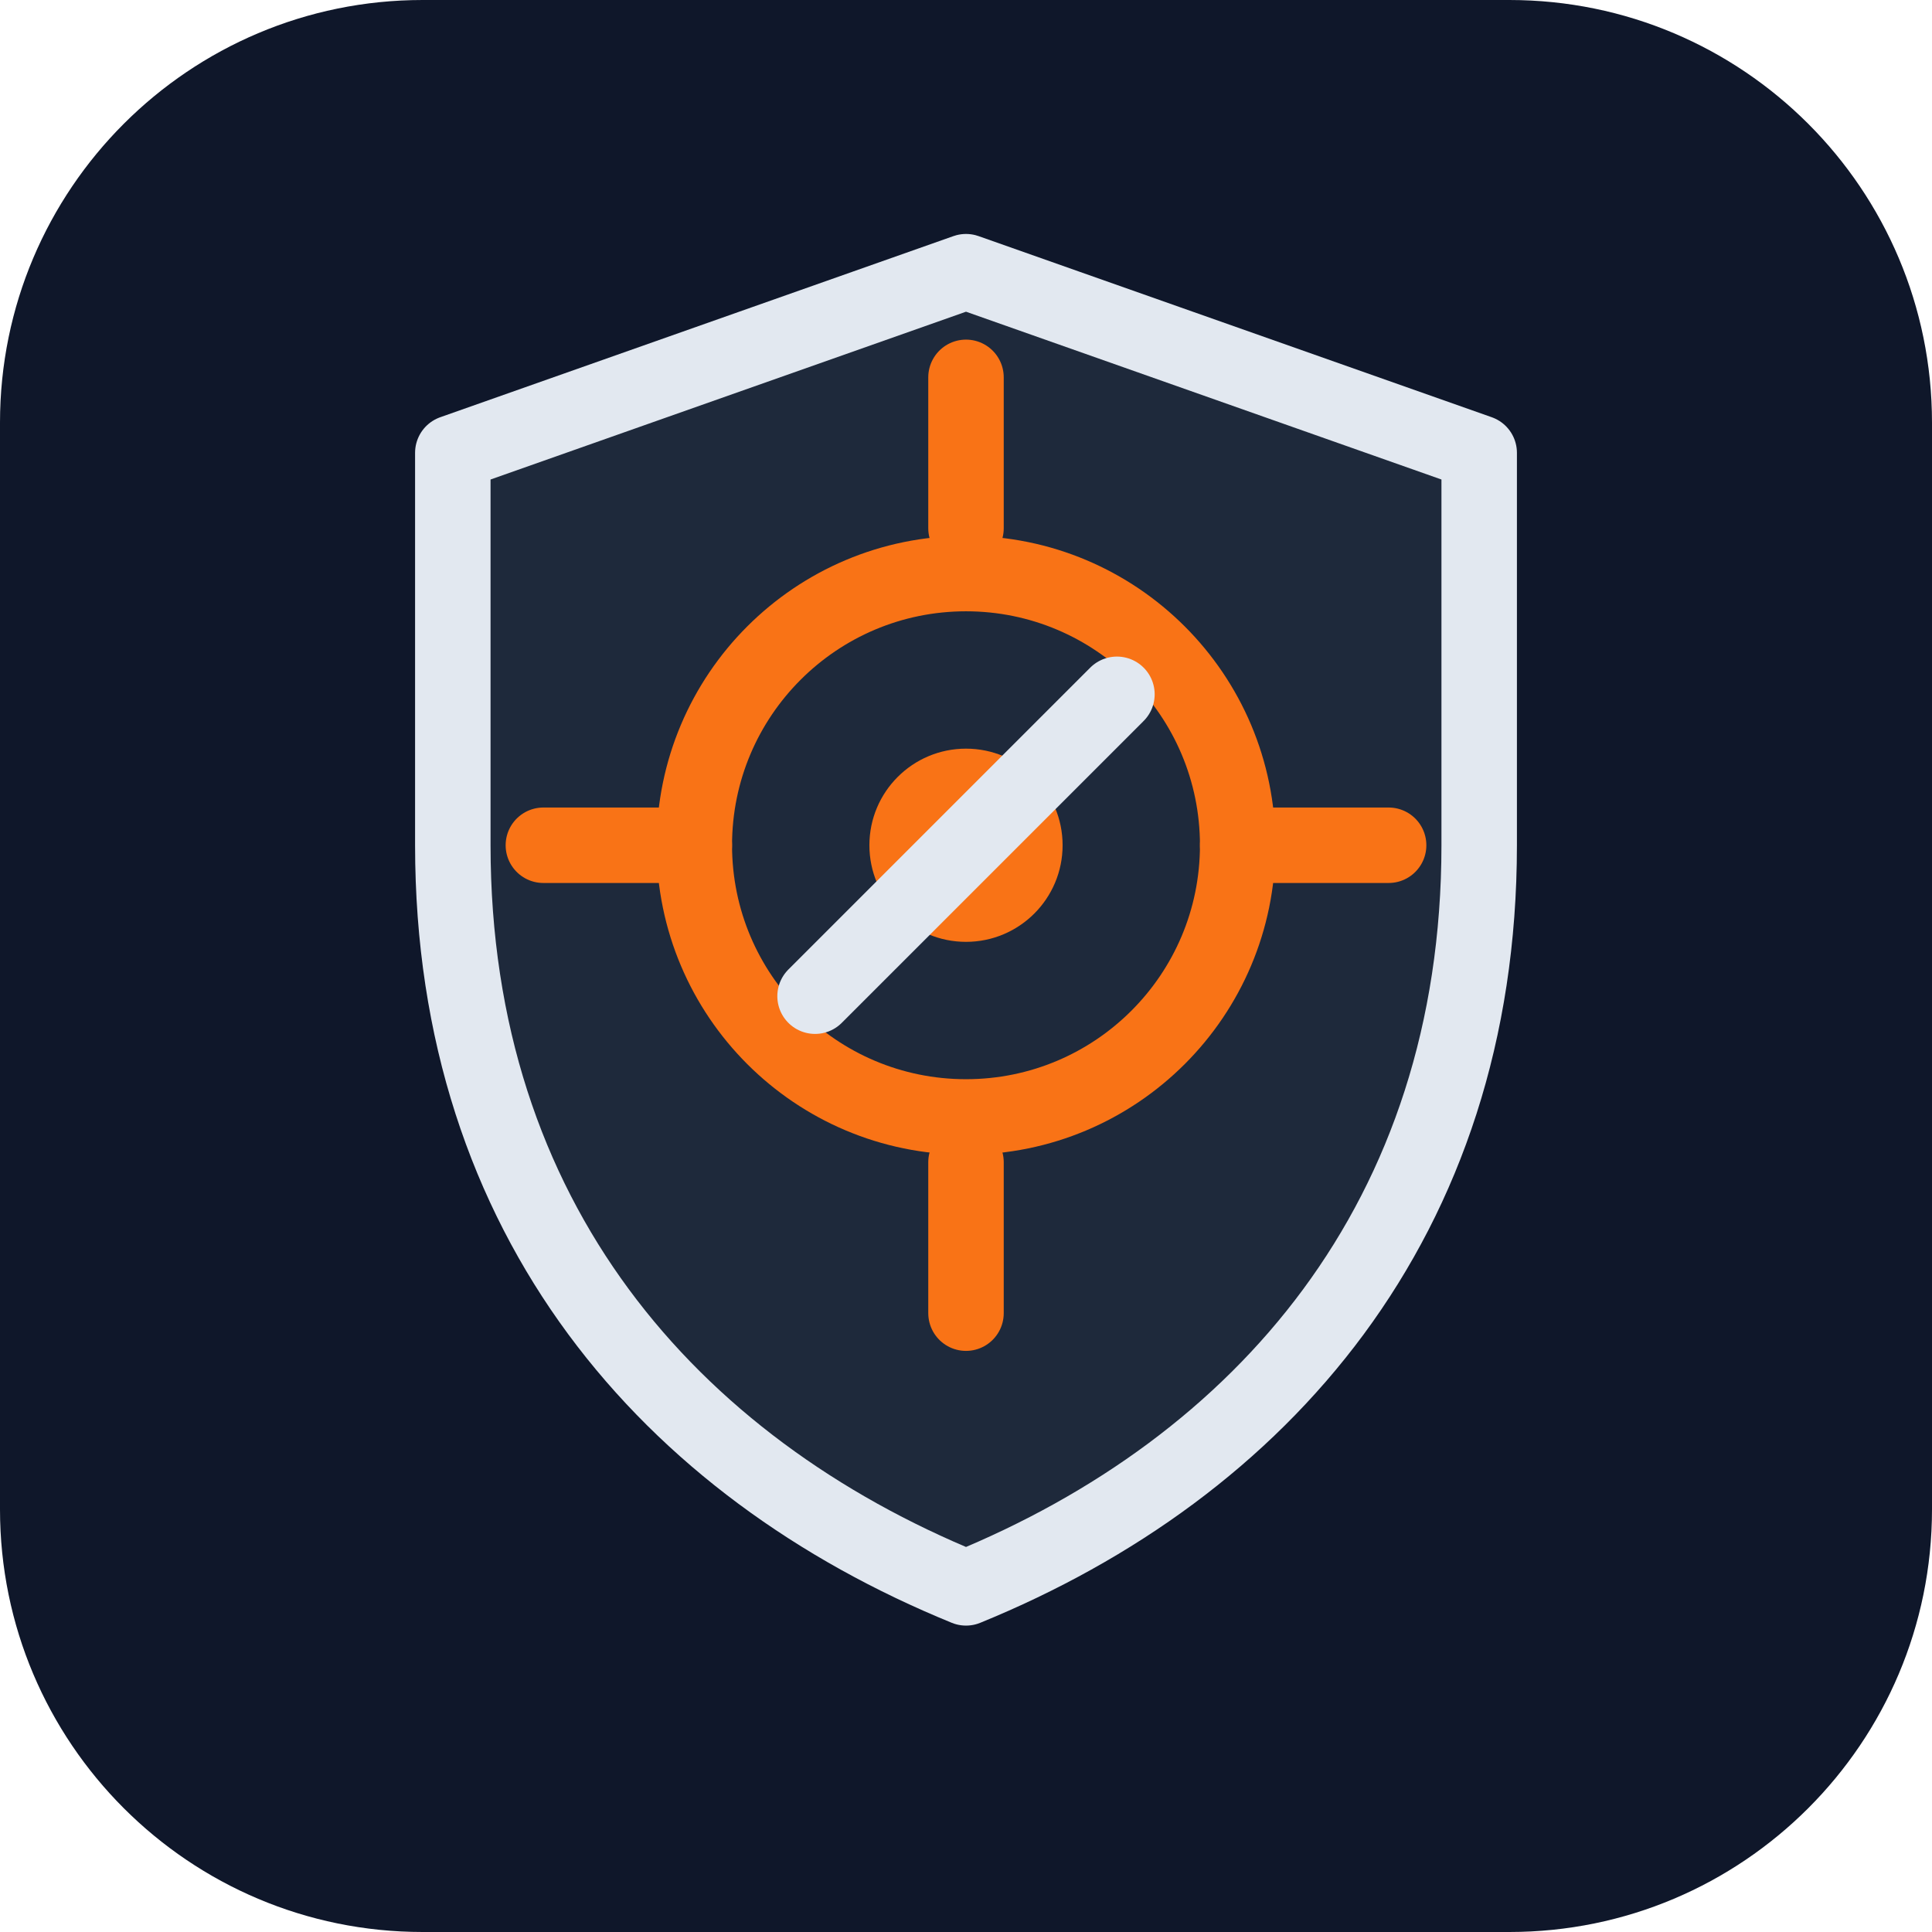
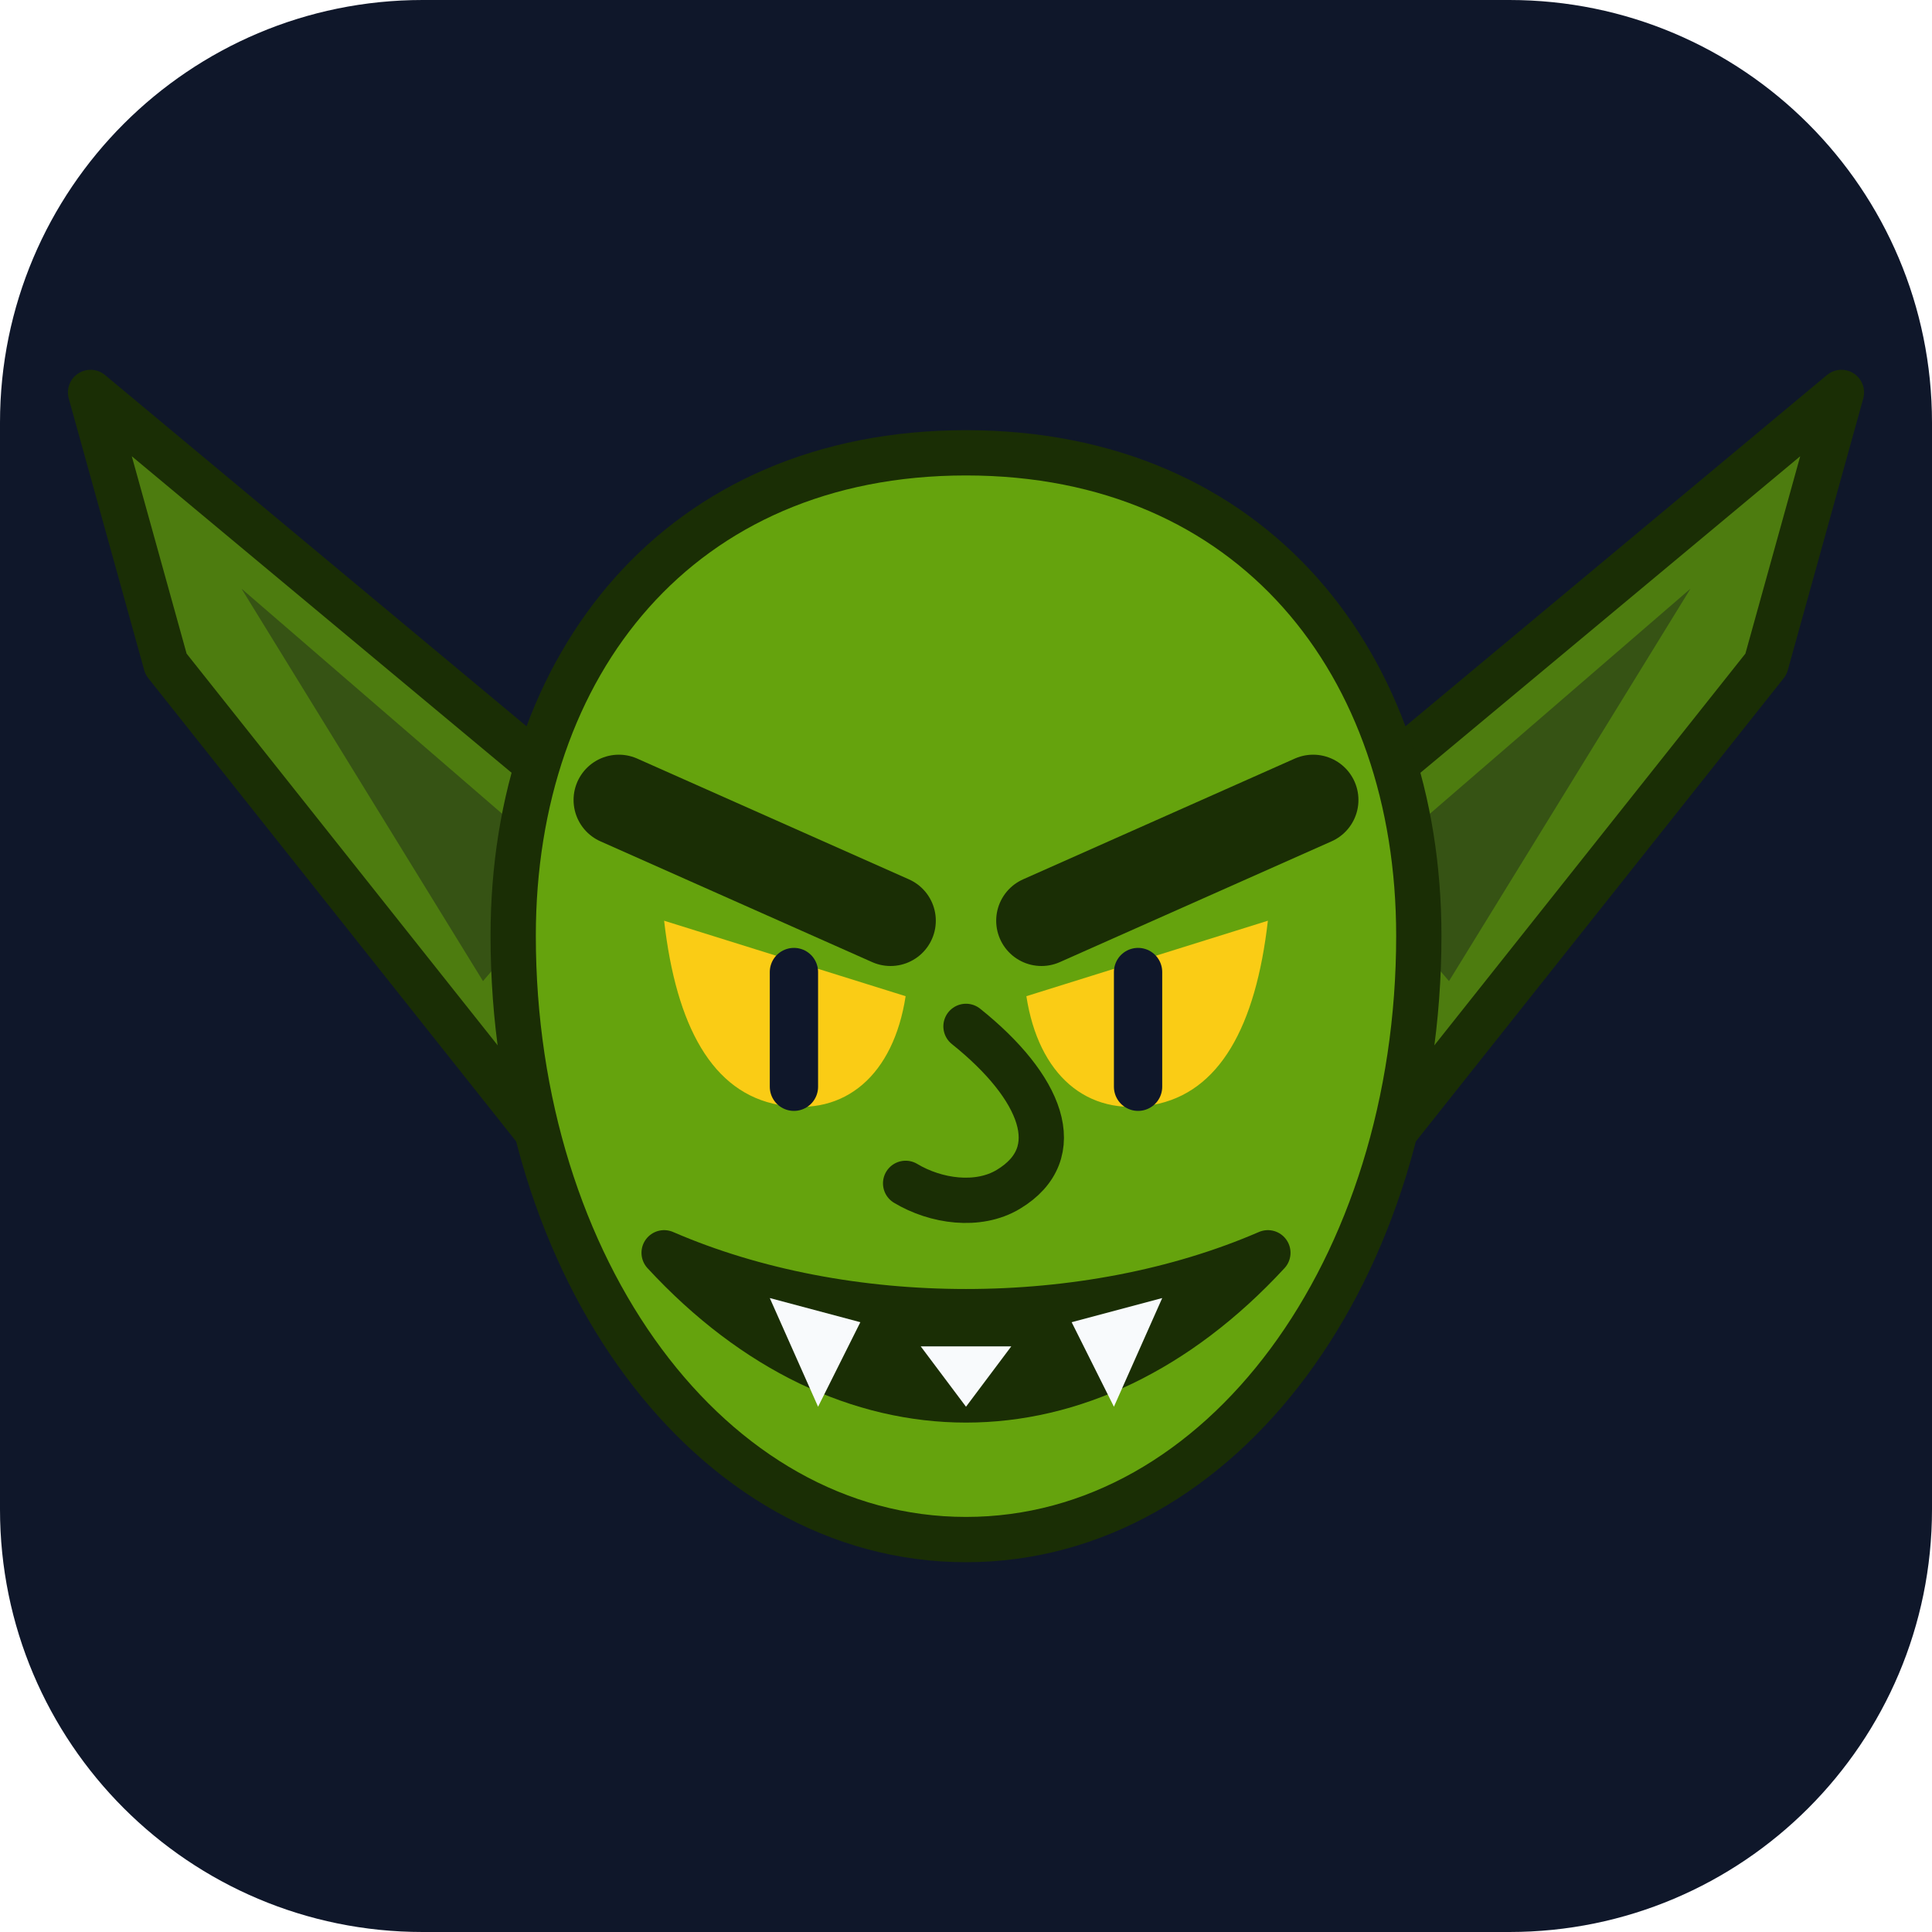
- <svg xmlns="http://www.w3.org/2000/svg" viewBox="0 0 64 64" width="64" height="64" role="img" aria-label="AI Benchmark">
+ <svg xmlns="http://www.w3.org/2000/svg" viewBox="0 0 64 64" width="64" height="64" role="img" aria-label="Goblin Bench">
  <rect width="64" height="64" rx="14" fill="#0f172a" />
-   <path d="M32 9l17 6v13c0 12.4-7.2 20.6-17 24.6C22.2 48.6 15 40.4 15 28V15l17-6z" fill="#1e293b" stroke="#e2e8f0" stroke-width="2.5" stroke-linejoin="round" />
-   <circle cx="32" cy="28" r="9" fill="none" stroke="#f97316" stroke-width="2.5" />
-   <circle cx="32" cy="28" r="3.2" fill="#f97316" />
-   <path d="M32 12.5v5M32 38.5v5M18 28h5M41 28h5" stroke="#f97316" stroke-width="2.5" stroke-linecap="round" />
-   <path d="M27 33l10-10" stroke="#e2e8f0" stroke-width="2.5" stroke-linecap="round" />
+   <path d="M21 28L3 13l2.5 9L19 39z" fill="#4d7c0f" stroke="#1a2e05" stroke-width="1.5" stroke-linejoin="round" />
+   <path d="M43 28l18-15-2.5 9L45 39z" fill="#4d7c0f" stroke="#1a2e05" stroke-width="1.5" stroke-linejoin="round" />
+   <path d="M19 29L8 19.5l8 13z" fill="#365314" />
+   <path d="M45 29l11-9.5-8 13z" fill="#365314" />
+   <path d="M32 15c9.5 0 15 7 15 16 0 11-6.5 20-15 20S17 42 17 31c0-9 5.5-16 15-16z" fill="#65a30d" stroke="#1a2e05" stroke-width="1.5" />
+   <path d="M20.5 26.5l9 4M43.5 26.5l-9 4" stroke="#1a2e05" stroke-width="3" stroke-linecap="round" />
+   <path d="M22 30.5l8 2.5c-.4 2.6-2 4-4.2 3.6-2.2-.4-3.4-2.6-3.8-6.1z" fill="#facc15" />
+   <path d="M42 30.5l-8 2.5c.4 2.6 2 4 4.2 3.6 2.2-.4 3.4-2.6 3.8-6.1z" fill="#facc15" />
+   <path d="M26.3 32.2v3.8M37.7 32.2v3.8" stroke="#0f172a" stroke-width="1.6" stroke-linecap="round" />
+   <path d="M32 34c2.5 2 3.4 4.2 1.4 5.4-1 .6-2.4.4-3.4-.2" fill="none" stroke="#1a2e05" stroke-width="1.5" stroke-linecap="round" />
+   <path d="M22 41.5c6 6.5 14 6.5 20 0-6 2.6-14 2.6-20 0z" fill="#1a2e05" stroke="#1a2e05" stroke-width="1.5" stroke-linejoin="round" />
+   <path d="M25.5 43l1.6 3.6 1.4-2.8zM38.5 43l-1.6 3.6-1.4-2.8z" fill="#f8fafc" />
+   <path d="M30.5 44.6l1.5 2 1.5-2z" fill="#f8fafc" />
</svg>
